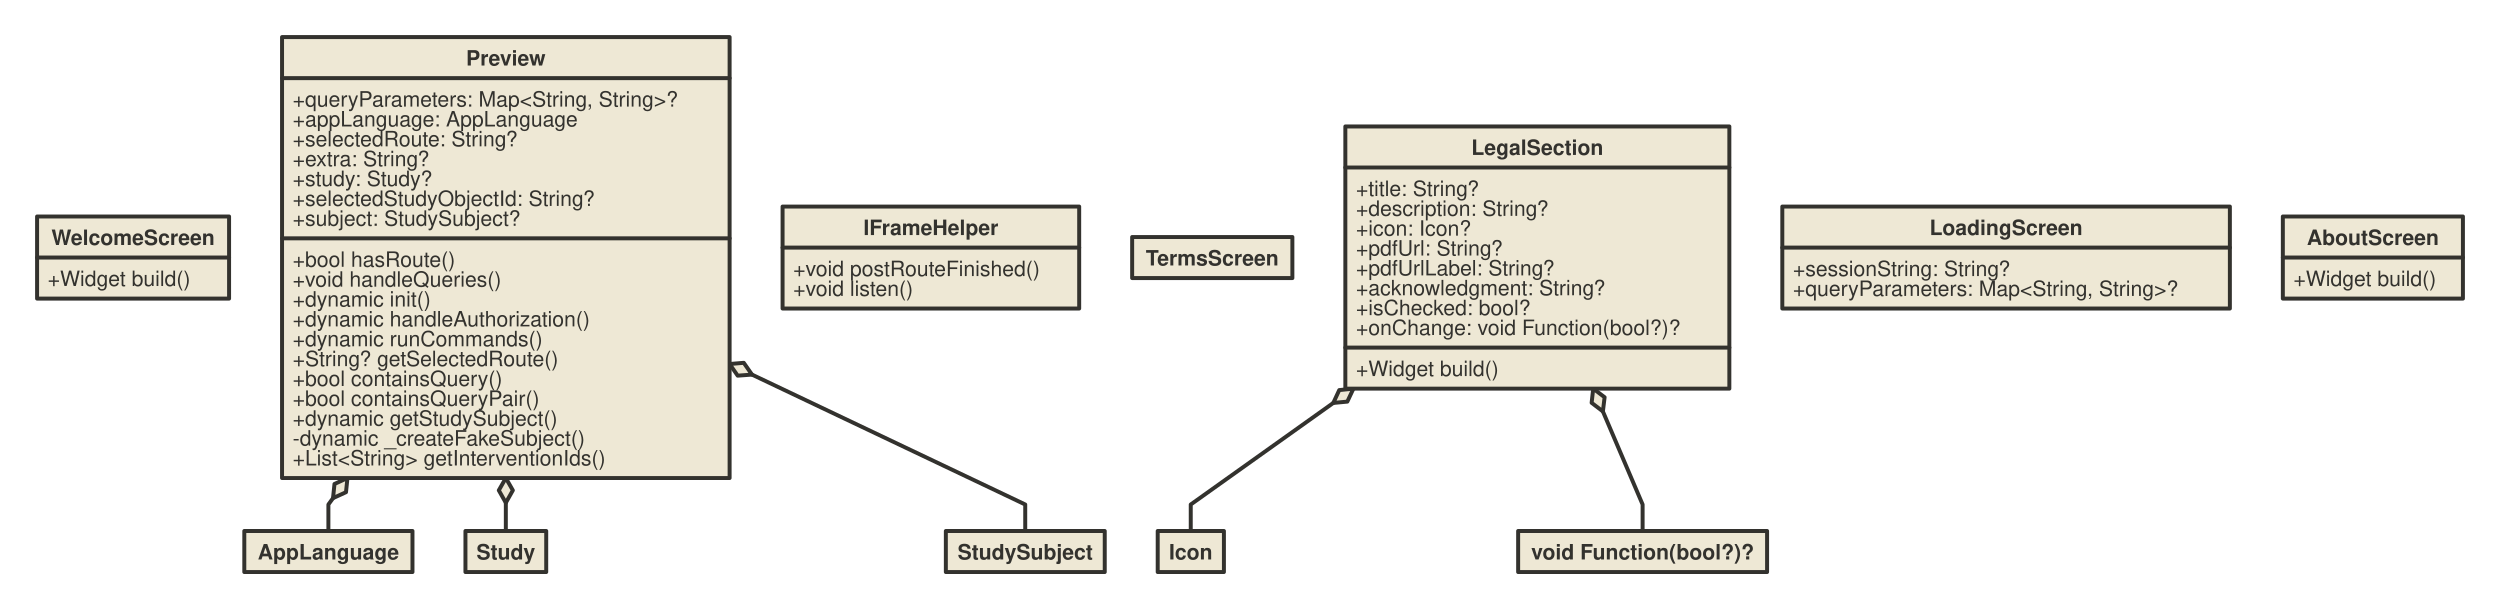
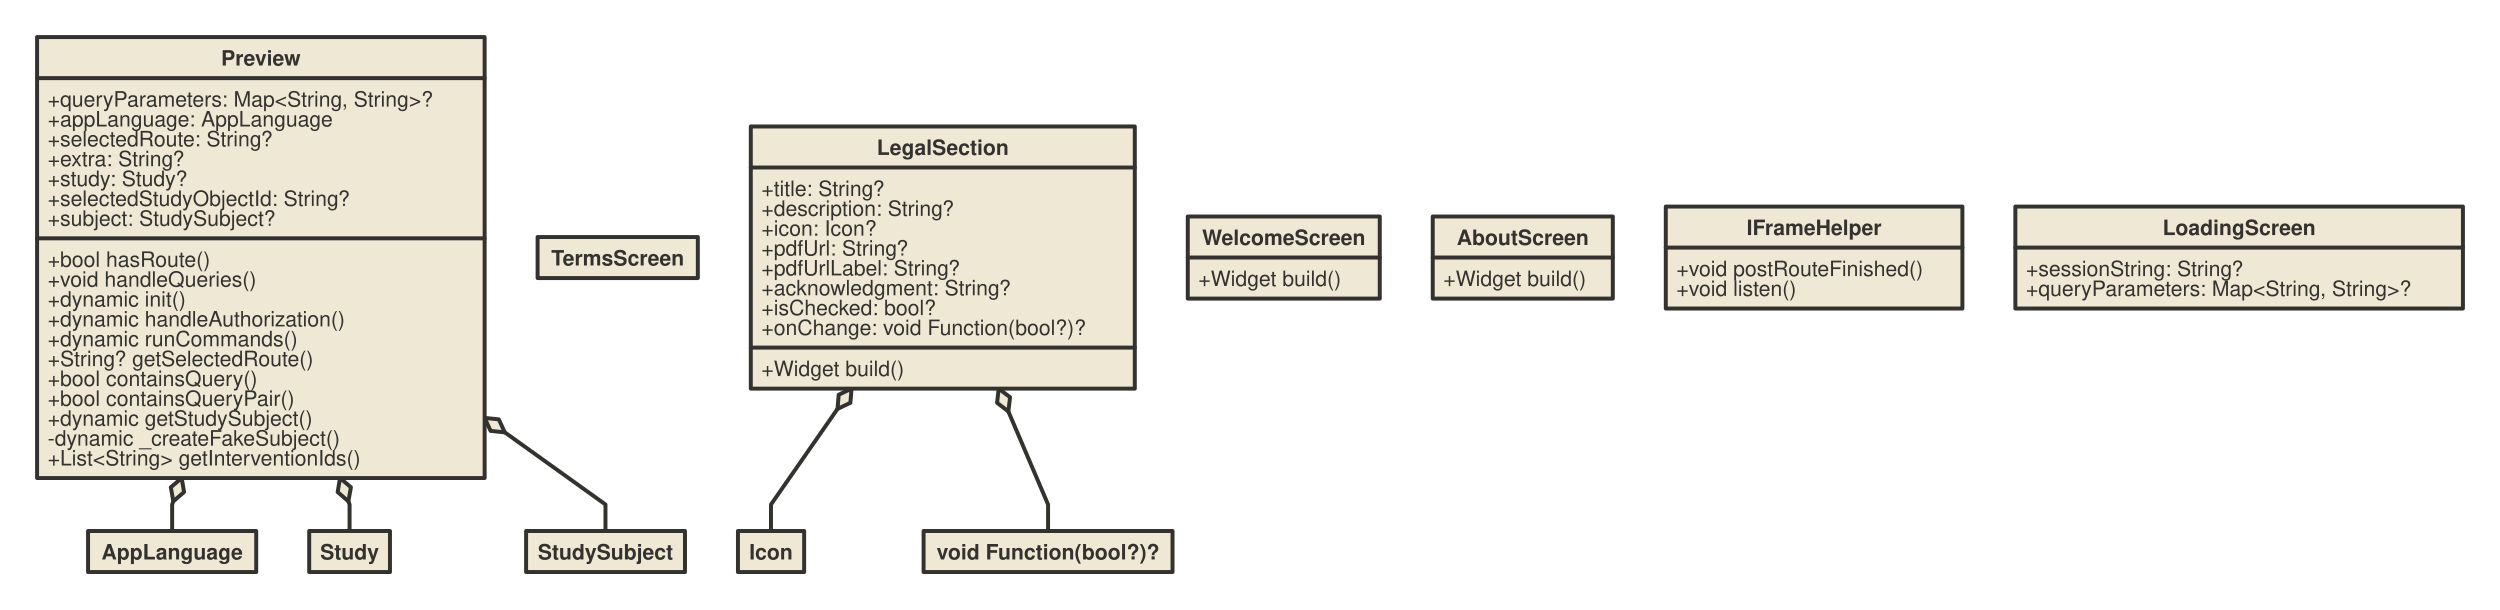
<svg xmlns="http://www.w3.org/2000/svg" version="1.1" baseProfile="full" width="1888.0" height="460.0" viewbox="0 0 1888 460">
  <g stroke-width="1.0" text-align="left" font="12pt Helvetica, Arial, sans-serif" font-size="12pt" font-family="Helvetica" font-weight="normal" font-style="normal">
    <g font-family="Helvetica" font-size="12pt" font-weight="bold" font-style="normal" stroke-width="3.0" stroke-linejoin="round" stroke-linecap="round" stroke="#33322E">
      <g stroke="transparent" fill="transparent">
        <rect x="0.0" y="0.0" height="460.0" width="1888.0" stroke="none" />
      </g>
      <g transform="translate(8, 8)" fill="#33322E">
        <g transform="translate(20, 20)" fill="#33322E" font-family="Helvetica" font-size="12pt" font-weight="normal" font-style="normal">
-           <path d="M223.5 348.2 L220 353 L220 373 L220.0 373.0 " fill="none" />
-           <g fill="#eee8d5">
-             <path d="M233.3 343.7 L223.5 348.2 L224.6 337.5 L234.4 333.0 Z" />
-           </g>
-           <path d="M354.0 351.7 L354 353 L354 373 L354.0 373.0 " fill="none" />
-           <g fill="#eee8d5">
-             <path d="M359.3 342.3 L354.0 351.7 L348.7 342.3 L354.0 333.0 Z" />
-           </g>
-           <path d="M539.9 254.9 L746.25 353 L746.25 373 L746.3 373.0 " fill="none" />
-           <g fill="#eee8d5">
-             <path d="M533.7 246.0 L539.9 254.9 L529.1 255.7 L523.0 246.9 Z" />
-           </g>
-           <path d="M978.9 276.3 L871.25 353 L871.25 373 L871.3 373.0 " fill="none" />
-           <g fill="#eee8d5">
-             <path d="M989.5 275.3 L978.9 276.3 L983.4 266.6 L994.1 265.5 Z" />
-           </g>
-           <path d="M1182.5 282.7 L1212.5 353 L1212.5 373 L1212.5 373.0 " fill="none" />
-           <g fill="#eee8d5">
-             <path d="M1183.8 272.0 L1182.5 282.7 L1174.0 276.2 L1175.2 265.5 Z" />
-           </g>
-           <g data-name="WelcomeScreen">
-             <g fill="#eee8d5" stroke="#33322E" data-name="WelcomeScreen">
-               <rect x="0.0" y="135.5" height="62.0" width="145.0" data-name="WelcomeScreen" />
-               <path d="M0.0 166.5 L145.0 166.5" fill="none" data-name="WelcomeScreen" />
-             </g>
-             <g transform="translate(0, 135.5)" font-family="Helvetica" font-size="12pt" font-weight="bold" font-style="normal" data-name="WelcomeScreen">
-               <g transform="translate(8, 8)" fill="#33322E" text-align="center" data-name="WelcomeScreen">
-                 <text x="64.5" y="13.5" stroke="none" text-anchor="middle" data-name="WelcomeScreen">WelcomeScreen</text>
-               </g>
-             </g>
-             <g transform="translate(0, 166.5)" font-family="Helvetica" font-size="12pt" font-weight="normal" font-style="normal" data-name="WelcomeScreen">
-               <g transform="translate(8, 8)" fill="#33322E" text-align="left" data-name="WelcomeScreen">
-                 <text x="0.0" y="13.5" stroke="none" data-name="WelcomeScreen">+Widget build()</text>
-               </g>
-             </g>
+           <path d="M102.9 350.6 L102 353 L102 373 L102.0 373.0 " fill="none" />
+           <g fill="#eee8d5">
+             <path d="M111.0 343.6 L102.9 350.6 L101.0 340.0 L109.2 333.0 Z" />
+           </g>
+           <path d="M235.1 350.6 L236 353 L236 373 L236.0 373.0 " fill="none" />
+           <g fill="#eee8d5">
+             <path d="M237.0 340.0 L235.1 350.6 L227.0 343.6 L228.8 333.0 Z" />
+           </g>
+           <path d="M353.2 298.5 L429.25 353 L429.25 373 L429.3 373.0 " fill="none" />
+           <g fill="#eee8d5">
+             <path d="M348.7 288.7 L353.2 298.5 L342.5 297.4 L338.0 287.6 Z" />
+           </g>
+           <path d="M604.5 280.8 L554.25 353 L554.25 373 L554.3 373.0 " fill="none" />
+           <g fill="#eee8d5">
+             <path d="M614.2 276.2 L604.5 280.8 L605.4 270.1 L615.1 265.5 Z" />
+           </g>
+           <path d="M733.5 282.7 L763.5 353 L763.5 373 L763.5 373.0 " fill="none" />
+           <g fill="#eee8d5">
+             <path d="M734.8 272.0 L733.5 282.7 L725.0 276.2 L726.2 265.5 Z" />
          </g>
          <g data-name="Preview">
            <g fill="#eee8d5" stroke="#33322E" data-name="Preview">
-               <rect x="185.0" y="0.0" height="333.0" width="338.0" data-name="Preview" />
-               <path d="M185.0 31.0 L523.0 31.0" fill="none" data-name="Preview" />
-               <path d="M185.0 152.0 L523.0 152.0" fill="none" data-name="Preview" />
-             </g>
-             <g transform="translate(185, 0)" font-family="Helvetica" font-size="12pt" font-weight="bold" font-style="normal" data-name="Preview">
+               <rect x="0.0" y="0.0" height="333.0" width="338.0" data-name="Preview" />
+               <path d="M0.0 31.0 L338.0 31.0" fill="none" data-name="Preview" />
+               <path d="M0.0 152.0 L338.0 152.0" fill="none" data-name="Preview" />
+             </g>
+             <g transform="translate(0, 0)" font-family="Helvetica" font-size="12pt" font-weight="bold" font-style="normal" data-name="Preview">
              <g transform="translate(8, 8)" fill="#33322E" text-align="center" data-name="Preview">
                <text x="161.0" y="13.5" stroke="none" text-anchor="middle" data-name="Preview">Preview</text>
              </g>
            </g>
-             <g transform="translate(185, 31)" font-family="Helvetica" font-size="12pt" font-weight="normal" font-style="normal" data-name="Preview">
+             <g transform="translate(0, 31)" font-family="Helvetica" font-size="12pt" font-weight="normal" font-style="normal" data-name="Preview">
              <g transform="translate(8, 8)" fill="#33322E" text-align="left" data-name="Preview">
                <text x="0.0" y="13.5" stroke="none" data-name="Preview">+queryParameters: Map&lt;String, String&gt;?</text>
                <text x="0.0" y="28.5" stroke="none" data-name="Preview">+appLanguage: AppLanguage</text>
                <text x="0.0" y="43.5" stroke="none" data-name="Preview">+selectedRoute: String?</text>
                <text x="0.0" y="58.5" stroke="none" data-name="Preview">+extra: String?</text>
                <text x="0.0" y="73.5" stroke="none" data-name="Preview">+study: Study?</text>
                <text x="0.0" y="88.5" stroke="none" data-name="Preview">+selectedStudyObjectId: String?</text>
                <text x="0.0" y="103.5" stroke="none" data-name="Preview">+subject: StudySubject?</text>
              </g>
            </g>
-             <g transform="translate(185, 152)" font-family="Helvetica" font-size="12pt" font-weight="normal" font-style="normal" data-name="Preview">
+             <g transform="translate(0, 152)" font-family="Helvetica" font-size="12pt" font-weight="normal" font-style="normal" data-name="Preview">
              <g transform="translate(8, 8)" fill="#33322E" text-align="left" data-name="Preview">
                <text x="0.0" y="13.5" stroke="none" data-name="Preview">+bool hasRoute()</text>
                <text x="0.0" y="28.5" stroke="none" data-name="Preview">+void handleQueries()</text>
                <text x="0.0" y="43.5" stroke="none" data-name="Preview">+dynamic init()</text>
                <text x="0.0" y="58.5" stroke="none" data-name="Preview">+dynamic handleAuthorization()</text>
                <text x="0.0" y="73.5" stroke="none" data-name="Preview">+dynamic runCommands()</text>
                <text x="0.0" y="88.5" stroke="none" data-name="Preview">+String? getSelectedRoute()</text>
                <text x="0.0" y="103.5" stroke="none" data-name="Preview">+bool containsQuery()</text>
                <text x="0.0" y="118.5" stroke="none" data-name="Preview">+bool containsQueryPair()</text>
                <text x="0.0" y="133.5" stroke="none" data-name="Preview">+dynamic getStudySubject()</text>
                <text x="0.0" y="148.5" stroke="none" data-name="Preview">-dynamic _createFakeSubject()</text>
                <text x="0.0" y="163.5" stroke="none" data-name="Preview">+List&lt;String&gt; getInterventionIds()</text>
              </g>
            </g>
          </g>
          <g data-name="AppLanguage">
            <g fill="#eee8d5" stroke="#33322E" data-name="AppLanguage">
-               <rect x="156.5" y="373.0" height="31.0" width="127.0" data-name="AppLanguage" />
-             </g>
-             <g transform="translate(156.5, 373)" font-family="Helvetica" font-size="12pt" font-weight="bold" font-style="normal" data-name="AppLanguage">
+               <rect x="38.5" y="373.0" height="31.0" width="127.0" data-name="AppLanguage" />
+             </g>
+             <g transform="translate(38.5, 373)" font-family="Helvetica" font-size="12pt" font-weight="bold" font-style="normal" data-name="AppLanguage">
              <g transform="translate(8, 8)" fill="#33322E" text-align="center" data-name="AppLanguage">
                <text x="55.5" y="13.5" stroke="none" text-anchor="middle" data-name="AppLanguage">AppLanguage</text>
              </g>
            </g>
          </g>
          <g data-name="Study">
            <g fill="#eee8d5" stroke="#33322E" data-name="Study">
-               <rect x="323.5" y="373.0" height="31.0" width="61.0" data-name="Study" />
-             </g>
-             <g transform="translate(323.5, 373)" font-family="Helvetica" font-size="12pt" font-weight="bold" font-style="normal" data-name="Study">
+               <rect x="205.5" y="373.0" height="31.0" width="61.0" data-name="Study" />
+             </g>
+             <g transform="translate(205.5, 373)" font-family="Helvetica" font-size="12pt" font-weight="bold" font-style="normal" data-name="Study">
              <g transform="translate(8, 8)" fill="#33322E" text-align="center" data-name="Study">
                <text x="22.5" y="13.5" stroke="none" text-anchor="middle" data-name="Study">Study</text>
              </g>
            </g>
          </g>
          <g data-name="StudySubject">
            <g fill="#eee8d5" stroke="#33322E" data-name="StudySubject">
-               <rect x="686.3" y="373.0" height="31.0" width="120.0" data-name="StudySubject" />
-             </g>
-             <g transform="translate(686.25, 373)" font-family="Helvetica" font-size="12pt" font-weight="bold" font-style="normal" data-name="StudySubject">
+               <rect x="369.3" y="373.0" height="31.0" width="120.0" data-name="StudySubject" />
+             </g>
+             <g transform="translate(369.25, 373)" font-family="Helvetica" font-size="12pt" font-weight="bold" font-style="normal" data-name="StudySubject">
              <g transform="translate(8, 8)" fill="#33322E" text-align="center" data-name="StudySubject">
                <text x="52.0" y="13.5" stroke="none" text-anchor="middle" data-name="StudySubject">StudySubject</text>
              </g>
            </g>
          </g>
-           <g data-name="IFrameHelper">
-             <g fill="#eee8d5" stroke="#33322E" data-name="IFrameHelper">
-               <rect x="563.0" y="128.0" height="77.0" width="224.0" data-name="IFrameHelper" />
-               <path d="M563.0 159.0 L787.0 159.0" fill="none" data-name="IFrameHelper" />
-             </g>
-             <g transform="translate(563, 128)" font-family="Helvetica" font-size="12pt" font-weight="bold" font-style="normal" data-name="IFrameHelper">
-               <g transform="translate(8, 8)" fill="#33322E" text-align="center" data-name="IFrameHelper">
-                 <text x="104.0" y="13.5" stroke="none" text-anchor="middle" data-name="IFrameHelper">IFrameHelper</text>
-               </g>
-             </g>
-             <g transform="translate(563, 159)" font-family="Helvetica" font-size="12pt" font-weight="normal" font-style="normal" data-name="IFrameHelper">
-               <g transform="translate(8, 8)" fill="#33322E" text-align="left" data-name="IFrameHelper">
-                 <text x="0.0" y="13.5" stroke="none" data-name="IFrameHelper">+void postRouteFinished()</text>
-                 <text x="0.0" y="28.5" stroke="none" data-name="IFrameHelper">+void listen()</text>
-               </g>
-             </g>
-           </g>
          <g data-name="TermsScreen">
            <g fill="#eee8d5" stroke="#33322E" data-name="TermsScreen">
-               <rect x="827.0" y="151.0" height="31.0" width="121.0" data-name="TermsScreen" />
-             </g>
-             <g transform="translate(827, 151)" font-family="Helvetica" font-size="12pt" font-weight="bold" font-style="normal" data-name="TermsScreen">
+               <rect x="378.0" y="151.0" height="31.0" width="121.0" data-name="TermsScreen" />
+             </g>
+             <g transform="translate(378, 151)" font-family="Helvetica" font-size="12pt" font-weight="bold" font-style="normal" data-name="TermsScreen">
              <g transform="translate(8, 8)" fill="#33322E" text-align="center" data-name="TermsScreen">
                <text x="52.5" y="13.5" stroke="none" text-anchor="middle" data-name="TermsScreen">TermsScreen</text>
              </g>
            </g>
          </g>
          <g data-name="LegalSection">
            <g fill="#eee8d5" stroke="#33322E" data-name="LegalSection">
-               <rect x="988.0" y="67.5" height="198.0" width="290.0" data-name="LegalSection" />
-               <path d="M988.0 98.5 L1278.0 98.5" fill="none" data-name="LegalSection" />
-               <path d="M988.0 234.5 L1278.0 234.5" fill="none" data-name="LegalSection" />
-             </g>
-             <g transform="translate(988, 67.5)" font-family="Helvetica" font-size="12pt" font-weight="bold" font-style="normal" data-name="LegalSection">
+               <rect x="539.0" y="67.5" height="198.0" width="290.0" data-name="LegalSection" />
+               <path d="M539.0 98.5 L829.0 98.5" fill="none" data-name="LegalSection" />
+               <path d="M539.0 234.5 L829.0 234.5" fill="none" data-name="LegalSection" />
+             </g>
+             <g transform="translate(539, 67.5)" font-family="Helvetica" font-size="12pt" font-weight="bold" font-style="normal" data-name="LegalSection">
              <g transform="translate(8, 8)" fill="#33322E" text-align="center" data-name="LegalSection">
                <text x="137.0" y="13.5" stroke="none" text-anchor="middle" data-name="LegalSection">LegalSection</text>
              </g>
            </g>
-             <g transform="translate(988, 98.5)" font-family="Helvetica" font-size="12pt" font-weight="normal" font-style="normal" data-name="LegalSection">
+             <g transform="translate(539, 98.5)" font-family="Helvetica" font-size="12pt" font-weight="normal" font-style="normal" data-name="LegalSection">
              <g transform="translate(8, 8)" fill="#33322E" text-align="left" data-name="LegalSection">
                <text x="0.0" y="13.5" stroke="none" data-name="LegalSection">+title: String?</text>
                <text x="0.0" y="28.5" stroke="none" data-name="LegalSection">+description: String?</text>
                <text x="0.0" y="43.5" stroke="none" data-name="LegalSection">+icon: Icon?</text>
                <text x="0.0" y="58.5" stroke="none" data-name="LegalSection">+pdfUrl: String?</text>
                <text x="0.0" y="73.5" stroke="none" data-name="LegalSection">+pdfUrlLabel: String?</text>
                <text x="0.0" y="88.5" stroke="none" data-name="LegalSection">+acknowledgment: String?</text>
                <text x="0.0" y="103.5" stroke="none" data-name="LegalSection">+isChecked: bool?</text>
                <text x="0.0" y="118.5" stroke="none" data-name="LegalSection">+onChange: void Function(bool?)?</text>
              </g>
            </g>
-             <g transform="translate(988, 234.5)" font-family="Helvetica" font-size="12pt" font-weight="normal" font-style="normal" data-name="LegalSection">
+             <g transform="translate(539, 234.5)" font-family="Helvetica" font-size="12pt" font-weight="normal" font-style="normal" data-name="LegalSection">
              <g transform="translate(8, 8)" fill="#33322E" text-align="left" data-name="LegalSection">
                <text x="0.0" y="13.5" stroke="none" data-name="LegalSection">+Widget build()</text>
              </g>
            </g>
          </g>
          <g data-name="Icon">
            <g fill="#eee8d5" stroke="#33322E" data-name="Icon">
-               <rect x="846.3" y="373.0" height="31.0" width="50.0" data-name="Icon" />
-             </g>
-             <g transform="translate(846.25, 373)" font-family="Helvetica" font-size="12pt" font-weight="bold" font-style="normal" data-name="Icon">
+               <rect x="529.3" y="373.0" height="31.0" width="50.0" data-name="Icon" />
+             </g>
+             <g transform="translate(529.25, 373)" font-family="Helvetica" font-size="12pt" font-weight="bold" font-style="normal" data-name="Icon">
              <g transform="translate(8, 8)" fill="#33322E" text-align="center" data-name="Icon">
                <text x="17.0" y="13.5" stroke="none" text-anchor="middle" data-name="Icon">Icon</text>
              </g>
            </g>
          </g>
          <g data-name="void Function(bool?)?">
            <g fill="#eee8d5" stroke="#33322E" data-name="void Function(bool?)?">
-               <rect x="1118.5" y="373.0" height="31.0" width="188.0" data-name="void Function(bool?)?" />
-             </g>
-             <g transform="translate(1118.5, 373)" font-family="Helvetica" font-size="12pt" font-weight="bold" font-style="normal" data-name="void Function(bool?)?">
+               <rect x="669.5" y="373.0" height="31.0" width="188.0" data-name="void Function(bool?)?" />
+             </g>
+             <g transform="translate(669.5, 373)" font-family="Helvetica" font-size="12pt" font-weight="bold" font-style="normal" data-name="void Function(bool?)?">
              <g transform="translate(8, 8)" fill="#33322E" text-align="center" data-name="void Function(bool?)?">
                <text x="86.0" y="13.5" stroke="none" text-anchor="middle" data-name="void Function(bool?)?">void Function(bool?)?</text>
              </g>
            </g>
          </g>
+           <g data-name="WelcomeScreen">
+             <g fill="#eee8d5" stroke="#33322E" data-name="WelcomeScreen">
+               <rect x="869.0" y="135.5" height="62.0" width="145.0" data-name="WelcomeScreen" />
+               <path d="M869.0 166.5 L1014.0 166.5" fill="none" data-name="WelcomeScreen" />
+             </g>
+             <g transform="translate(869, 135.5)" font-family="Helvetica" font-size="12pt" font-weight="bold" font-style="normal" data-name="WelcomeScreen">
+               <g transform="translate(8, 8)" fill="#33322E" text-align="center" data-name="WelcomeScreen">
+                 <text x="64.5" y="13.5" stroke="none" text-anchor="middle" data-name="WelcomeScreen">WelcomeScreen</text>
+               </g>
+             </g>
+             <g transform="translate(869, 166.5)" font-family="Helvetica" font-size="12pt" font-weight="normal" font-style="normal" data-name="WelcomeScreen">
+               <g transform="translate(8, 8)" fill="#33322E" text-align="left" data-name="WelcomeScreen">
+                 <text x="0.0" y="13.5" stroke="none" data-name="WelcomeScreen">+Widget build()</text>
+               </g>
+             </g>
+           </g>
+           <g data-name="AboutScreen">
+             <g fill="#eee8d5" stroke="#33322E" data-name="AboutScreen">
+               <rect x="1054.0" y="135.5" height="62.0" width="136.0" data-name="AboutScreen" />
+               <path d="M1054.0 166.5 L1190.0 166.5" fill="none" data-name="AboutScreen" />
+             </g>
+             <g transform="translate(1054, 135.5)" font-family="Helvetica" font-size="12pt" font-weight="bold" font-style="normal" data-name="AboutScreen">
+               <g transform="translate(8, 8)" fill="#33322E" text-align="center" data-name="AboutScreen">
+                 <text x="60.0" y="13.5" stroke="none" text-anchor="middle" data-name="AboutScreen">AboutScreen</text>
+               </g>
+             </g>
+             <g transform="translate(1054, 166.5)" font-family="Helvetica" font-size="12pt" font-weight="normal" font-style="normal" data-name="AboutScreen">
+               <g transform="translate(8, 8)" fill="#33322E" text-align="left" data-name="AboutScreen">
+                 <text x="0.0" y="13.5" stroke="none" data-name="AboutScreen">+Widget build()</text>
+               </g>
+             </g>
+           </g>
+           <g data-name="IFrameHelper">
+             <g fill="#eee8d5" stroke="#33322E" data-name="IFrameHelper">
+               <rect x="1230.0" y="128.0" height="77.0" width="224.0" data-name="IFrameHelper" />
+               <path d="M1230.0 159.0 L1454.0 159.0" fill="none" data-name="IFrameHelper" />
+             </g>
+             <g transform="translate(1230, 128)" font-family="Helvetica" font-size="12pt" font-weight="bold" font-style="normal" data-name="IFrameHelper">
+               <g transform="translate(8, 8)" fill="#33322E" text-align="center" data-name="IFrameHelper">
+                 <text x="104.0" y="13.5" stroke="none" text-anchor="middle" data-name="IFrameHelper">IFrameHelper</text>
+               </g>
+             </g>
+             <g transform="translate(1230, 159)" font-family="Helvetica" font-size="12pt" font-weight="normal" font-style="normal" data-name="IFrameHelper">
+               <g transform="translate(8, 8)" fill="#33322E" text-align="left" data-name="IFrameHelper">
+                 <text x="0.0" y="13.5" stroke="none" data-name="IFrameHelper">+void postRouteFinished()</text>
+                 <text x="0.0" y="28.5" stroke="none" data-name="IFrameHelper">+void listen()</text>
+               </g>
+             </g>
+           </g>
          <g data-name="LoadingScreen">
            <g fill="#eee8d5" stroke="#33322E" data-name="LoadingScreen">
-               <rect x="1318.0" y="128.0" height="77.0" width="338.0" data-name="LoadingScreen" />
-               <path d="M1318.0 159.0 L1656.0 159.0" fill="none" data-name="LoadingScreen" />
-             </g>
-             <g transform="translate(1318, 128)" font-family="Helvetica" font-size="12pt" font-weight="bold" font-style="normal" data-name="LoadingScreen">
+               <rect x="1494.0" y="128.0" height="77.0" width="338.0" data-name="LoadingScreen" />
+               <path d="M1494.0 159.0 L1832.0 159.0" fill="none" data-name="LoadingScreen" />
+             </g>
+             <g transform="translate(1494, 128)" font-family="Helvetica" font-size="12pt" font-weight="bold" font-style="normal" data-name="LoadingScreen">
              <g transform="translate(8, 8)" fill="#33322E" text-align="center" data-name="LoadingScreen">
                <text x="161.0" y="13.5" stroke="none" text-anchor="middle" data-name="LoadingScreen">LoadingScreen</text>
              </g>
            </g>
-             <g transform="translate(1318, 159)" font-family="Helvetica" font-size="12pt" font-weight="normal" font-style="normal" data-name="LoadingScreen">
+             <g transform="translate(1494, 159)" font-family="Helvetica" font-size="12pt" font-weight="normal" font-style="normal" data-name="LoadingScreen">
              <g transform="translate(8, 8)" fill="#33322E" text-align="left" data-name="LoadingScreen">
                <text x="0.0" y="13.5" stroke="none" data-name="LoadingScreen">+sessionString: String?</text>
                <text x="0.0" y="28.5" stroke="none" data-name="LoadingScreen">+queryParameters: Map&lt;String, String&gt;?</text>
-               </g>
-             </g>
-           </g>
-           <g data-name="AboutScreen">
-             <g fill="#eee8d5" stroke="#33322E" data-name="AboutScreen">
-               <rect x="1696.0" y="135.5" height="62.0" width="136.0" data-name="AboutScreen" />
-               <path d="M1696.0 166.5 L1832.0 166.5" fill="none" data-name="AboutScreen" />
-             </g>
-             <g transform="translate(1696, 135.5)" font-family="Helvetica" font-size="12pt" font-weight="bold" font-style="normal" data-name="AboutScreen">
-               <g transform="translate(8, 8)" fill="#33322E" text-align="center" data-name="AboutScreen">
-                 <text x="60.0" y="13.5" stroke="none" text-anchor="middle" data-name="AboutScreen">AboutScreen</text>
-               </g>
-             </g>
-             <g transform="translate(1696, 166.5)" font-family="Helvetica" font-size="12pt" font-weight="normal" font-style="normal" data-name="AboutScreen">
-               <g transform="translate(8, 8)" fill="#33322E" text-align="left" data-name="AboutScreen">
-                 <text x="0.0" y="13.5" stroke="none" data-name="AboutScreen">+Widget build()</text>
              </g>
            </g>
          </g>
        </g>
      </g>
    </g>
  </g>
</svg>
